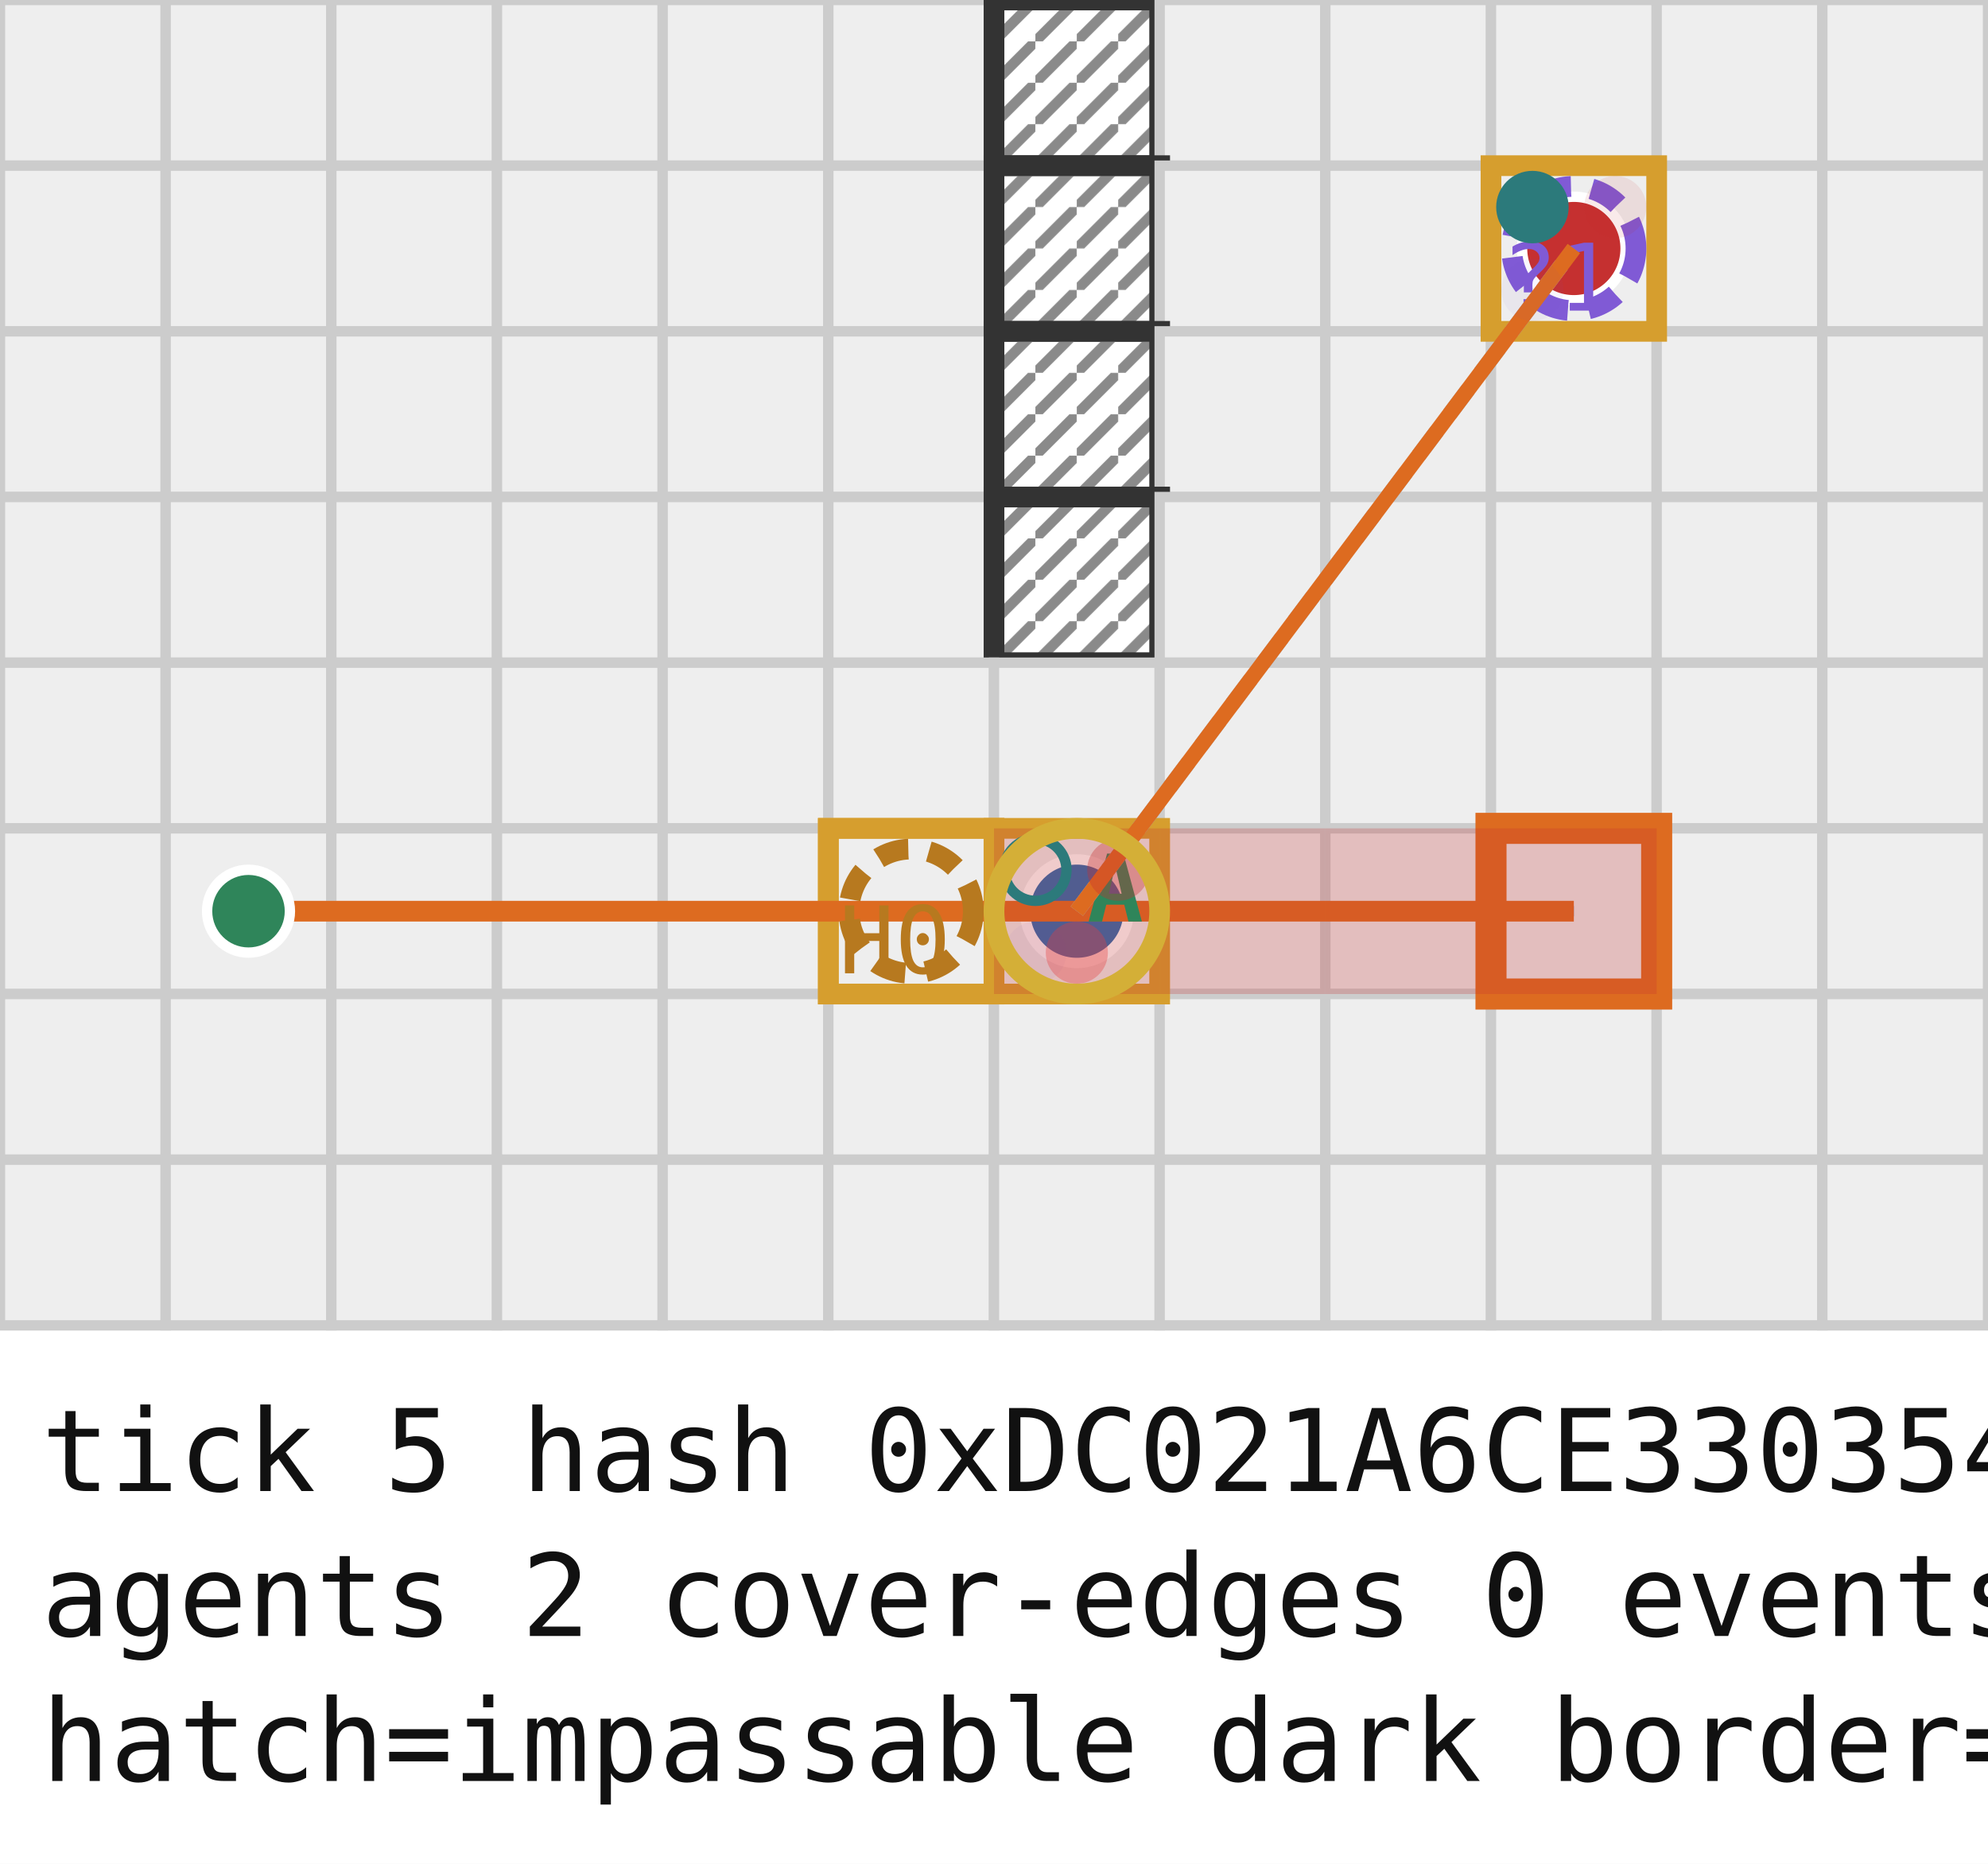
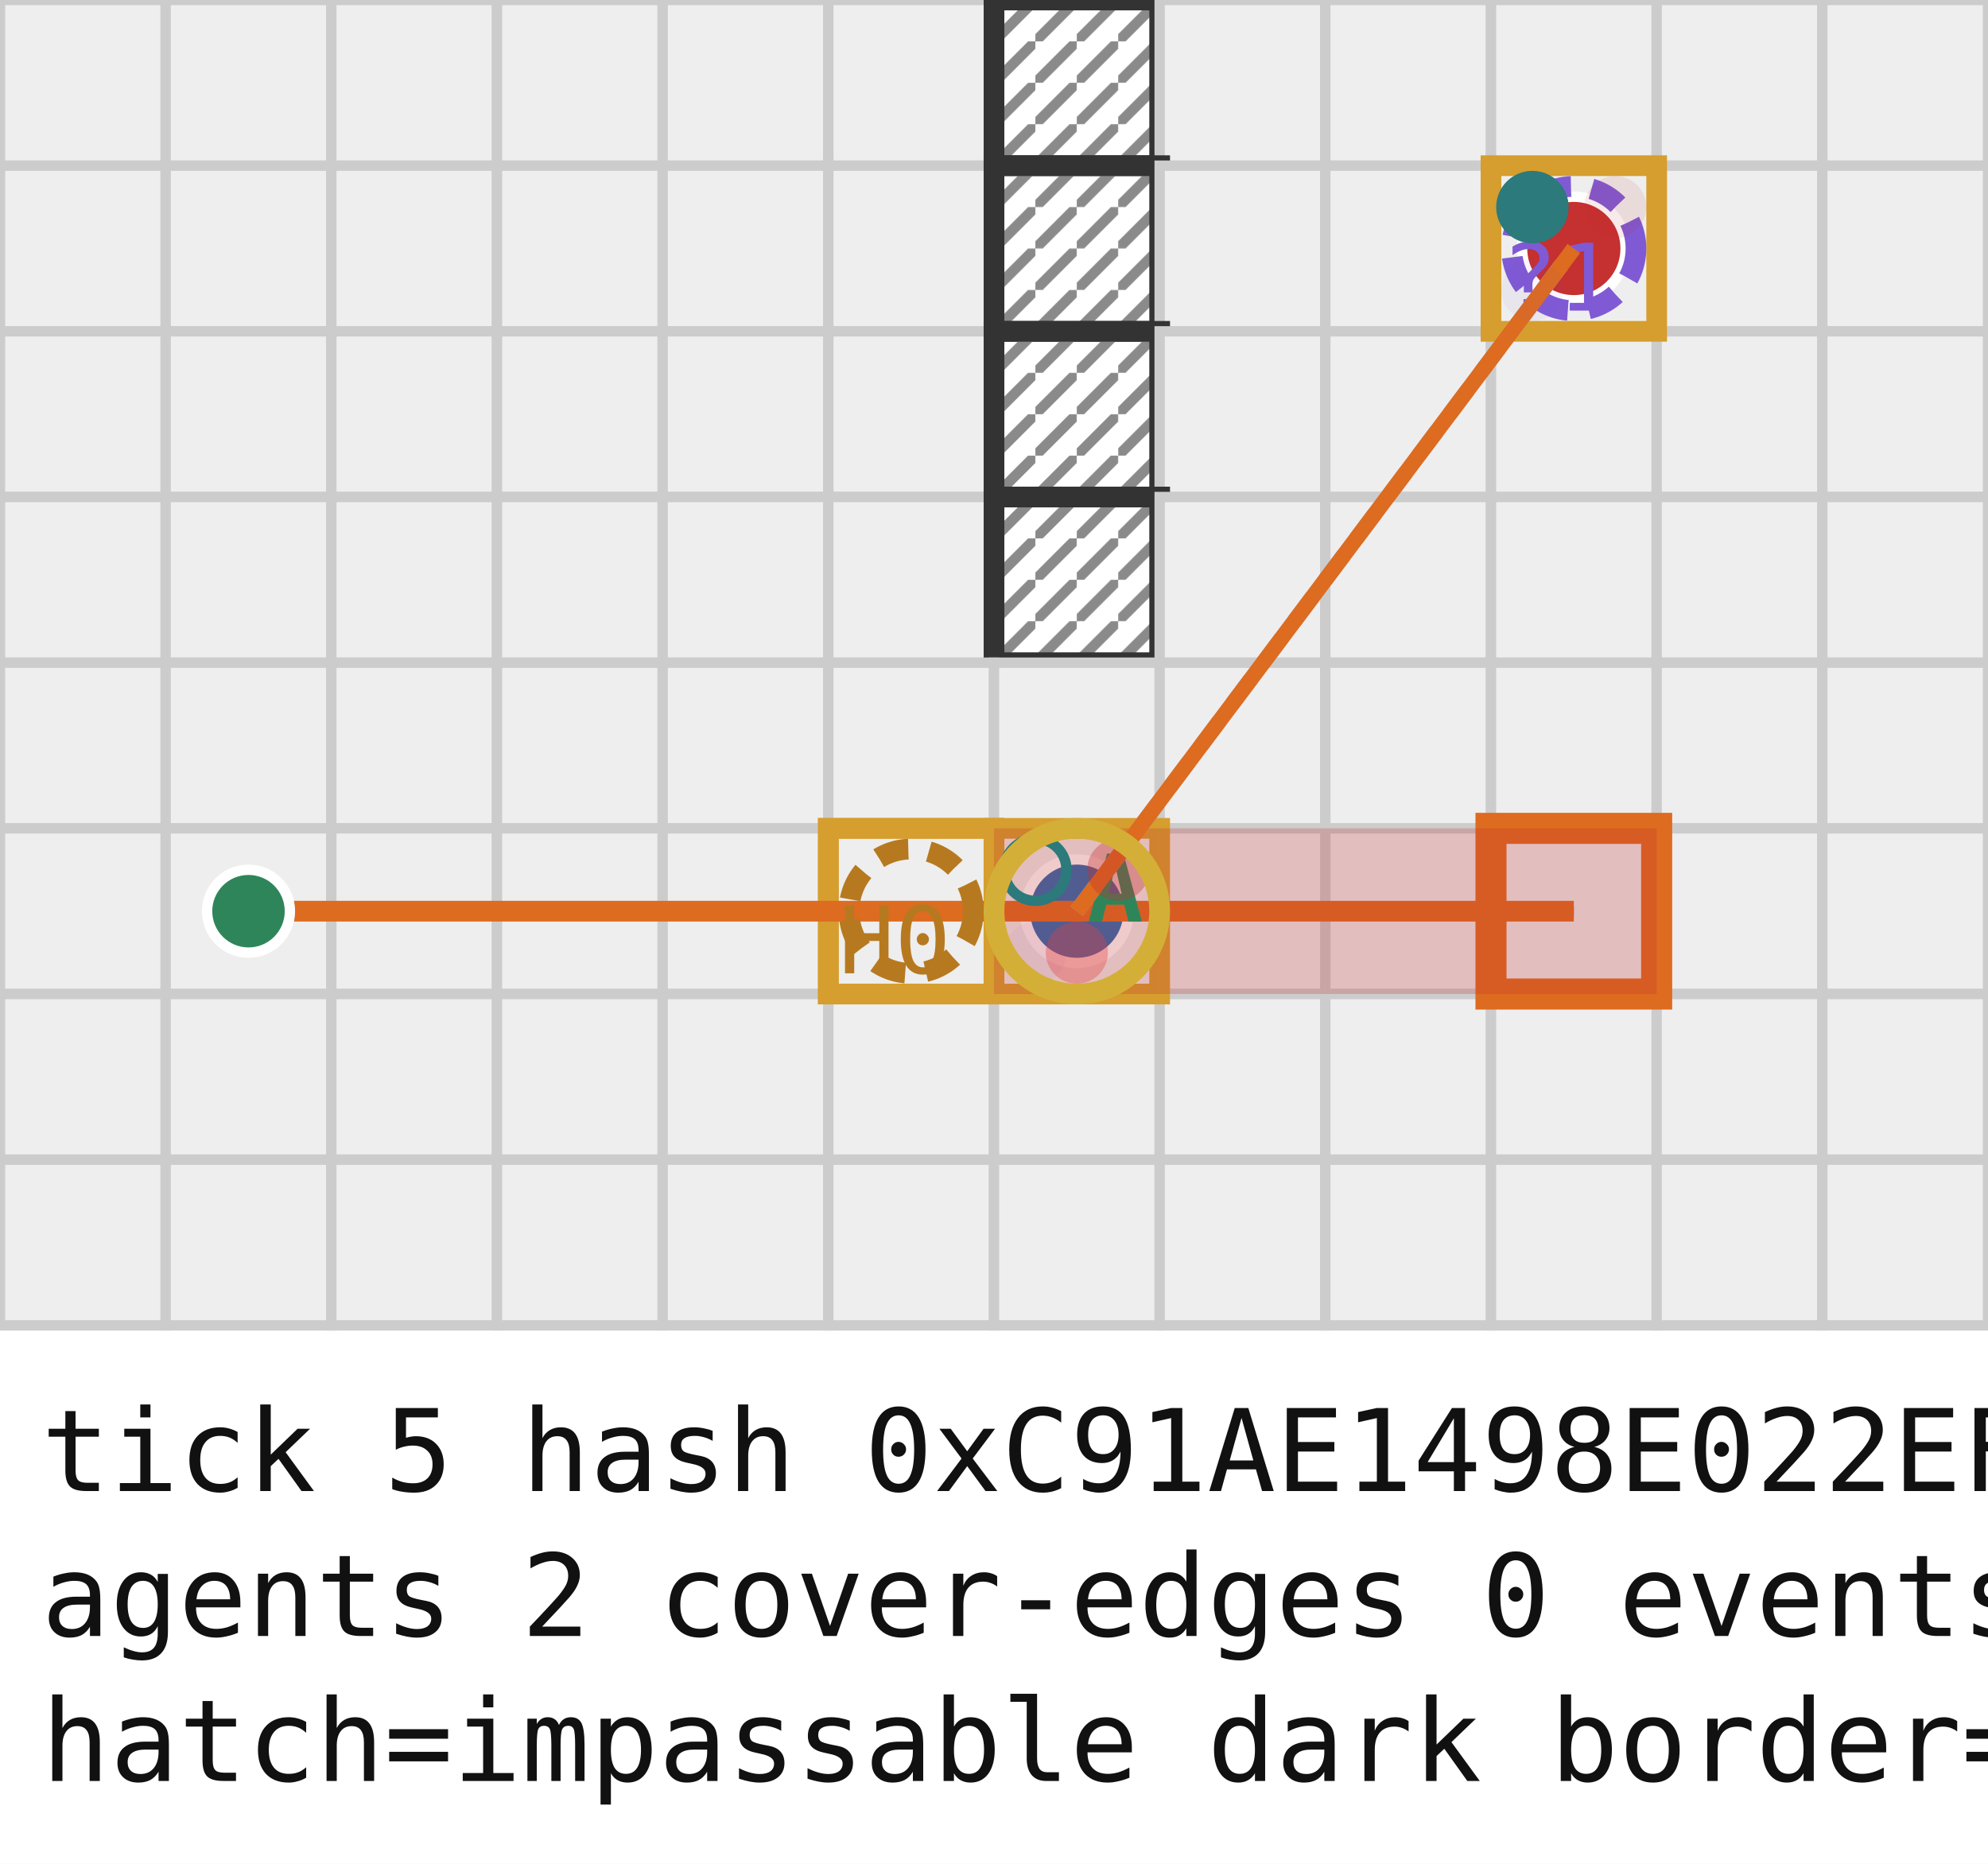
<svg xmlns="http://www.w3.org/2000/svg" width="192" height="180" viewBox="0 0 192 180">
  <defs>
    <pattern id="cw-hatch" width="4" height="4" patternUnits="userSpaceOnUse">
      <path d="M0,4 L4,0" stroke="#8a8a8a" stroke-width="1" />
    </pattern>
  </defs>
  <rect x="0" y="0" width="192" height="180" fill="#ffffff" />
  <rect x="0" y="0" width="16" height="16" fill="rgb(238,238,238)" stroke="#cccccc" stroke-width="1" />
  <rect x="16" y="0" width="16" height="16" fill="rgb(238,238,238)" stroke="#cccccc" stroke-width="1" />
  <rect x="32" y="0" width="16" height="16" fill="rgb(238,238,238)" stroke="#cccccc" stroke-width="1" />
  <rect x="48" y="0" width="16" height="16" fill="rgb(238,238,238)" stroke="#cccccc" stroke-width="1" />
  <rect x="64" y="0" width="16" height="16" fill="rgb(238,238,238)" stroke="#cccccc" stroke-width="1" />
  <rect x="80" y="0" width="16" height="16" fill="rgb(238,238,238)" stroke="#cccccc" stroke-width="1" />
  <rect x="96" y="0" width="16" height="16" fill="url(#cw-hatch)" stroke="#333333" stroke-width="2" />
  <rect x="112" y="0" width="16" height="16" fill="rgb(238,238,238)" stroke="#cccccc" stroke-width="1" />
  <rect x="128" y="0" width="16" height="16" fill="rgb(238,238,238)" stroke="#cccccc" stroke-width="1" />
  <rect x="144" y="0" width="16" height="16" fill="rgb(238,238,238)" stroke="#cccccc" stroke-width="1" />
  <rect x="160" y="0" width="16" height="16" fill="rgb(238,238,238)" stroke="#cccccc" stroke-width="1" />
  <rect x="176" y="0" width="16" height="16" fill="rgb(238,238,238)" stroke="#cccccc" stroke-width="1" />
  <rect x="0" y="16" width="16" height="16" fill="rgb(238,238,238)" stroke="#cccccc" stroke-width="1" />
  <rect x="16" y="16" width="16" height="16" fill="rgb(238,238,238)" stroke="#cccccc" stroke-width="1" />
  <rect x="32" y="16" width="16" height="16" fill="rgb(238,238,238)" stroke="#cccccc" stroke-width="1" />
  <rect x="48" y="16" width="16" height="16" fill="rgb(238,238,238)" stroke="#cccccc" stroke-width="1" />
  <rect x="64" y="16" width="16" height="16" fill="rgb(238,238,238)" stroke="#cccccc" stroke-width="1" />
  <rect x="80" y="16" width="16" height="16" fill="rgb(238,238,238)" stroke="#cccccc" stroke-width="1" />
  <rect x="96" y="16" width="16" height="16" fill="url(#cw-hatch)" stroke="#333333" stroke-width="2" />
  <rect x="112" y="16" width="16" height="16" fill="rgb(238,238,238)" stroke="#cccccc" stroke-width="1" />
  <rect x="128" y="16" width="16" height="16" fill="rgb(238,238,238)" stroke="#cccccc" stroke-width="1" />
  <rect x="144" y="16" width="16" height="16" fill="rgb(238,238,238)" stroke="#cccccc" stroke-width="1" />
  <rect x="160" y="16" width="16" height="16" fill="rgb(238,238,238)" stroke="#cccccc" stroke-width="1" />
  <rect x="176" y="16" width="16" height="16" fill="rgb(238,238,238)" stroke="#cccccc" stroke-width="1" />
  <rect x="0" y="32" width="16" height="16" fill="rgb(238,238,238)" stroke="#cccccc" stroke-width="1" />
  <rect x="16" y="32" width="16" height="16" fill="rgb(238,238,238)" stroke="#cccccc" stroke-width="1" />
  <rect x="32" y="32" width="16" height="16" fill="rgb(238,238,238)" stroke="#cccccc" stroke-width="1" />
  <rect x="48" y="32" width="16" height="16" fill="rgb(238,238,238)" stroke="#cccccc" stroke-width="1" />
  <rect x="64" y="32" width="16" height="16" fill="rgb(238,238,238)" stroke="#cccccc" stroke-width="1" />
  <rect x="80" y="32" width="16" height="16" fill="rgb(238,238,238)" stroke="#cccccc" stroke-width="1" />
  <rect x="96" y="32" width="16" height="16" fill="url(#cw-hatch)" stroke="#333333" stroke-width="2" />
  <rect x="112" y="32" width="16" height="16" fill="rgb(238,238,238)" stroke="#cccccc" stroke-width="1" />
  <rect x="128" y="32" width="16" height="16" fill="rgb(238,238,238)" stroke="#cccccc" stroke-width="1" />
  <rect x="144" y="32" width="16" height="16" fill="rgb(238,238,238)" stroke="#cccccc" stroke-width="1" />
  <rect x="160" y="32" width="16" height="16" fill="rgb(238,238,238)" stroke="#cccccc" stroke-width="1" />
  <rect x="176" y="32" width="16" height="16" fill="rgb(238,238,238)" stroke="#cccccc" stroke-width="1" />
  <rect x="0" y="48" width="16" height="16" fill="rgb(238,238,238)" stroke="#cccccc" stroke-width="1" />
  <rect x="16" y="48" width="16" height="16" fill="rgb(238,238,238)" stroke="#cccccc" stroke-width="1" />
  <rect x="32" y="48" width="16" height="16" fill="rgb(238,238,238)" stroke="#cccccc" stroke-width="1" />
  <rect x="48" y="48" width="16" height="16" fill="rgb(238,238,238)" stroke="#cccccc" stroke-width="1" />
  <rect x="64" y="48" width="16" height="16" fill="rgb(238,238,238)" stroke="#cccccc" stroke-width="1" />
  <rect x="80" y="48" width="16" height="16" fill="rgb(238,238,238)" stroke="#cccccc" stroke-width="1" />
  <rect x="96" y="48" width="16" height="16" fill="url(#cw-hatch)" stroke="#333333" stroke-width="2" />
  <rect x="112" y="48" width="16" height="16" fill="rgb(238,238,238)" stroke="#cccccc" stroke-width="1" />
  <rect x="128" y="48" width="16" height="16" fill="rgb(238,238,238)" stroke="#cccccc" stroke-width="1" />
  <rect x="144" y="48" width="16" height="16" fill="rgb(238,238,238)" stroke="#cccccc" stroke-width="1" />
  <rect x="160" y="48" width="16" height="16" fill="rgb(238,238,238)" stroke="#cccccc" stroke-width="1" />
  <rect x="176" y="48" width="16" height="16" fill="rgb(238,238,238)" stroke="#cccccc" stroke-width="1" />
  <rect x="0" y="64" width="16" height="16" fill="rgb(238,238,238)" stroke="#cccccc" stroke-width="1" />
  <rect x="16" y="64" width="16" height="16" fill="rgb(238,238,238)" stroke="#cccccc" stroke-width="1" />
  <rect x="32" y="64" width="16" height="16" fill="rgb(238,238,238)" stroke="#cccccc" stroke-width="1" />
  <rect x="48" y="64" width="16" height="16" fill="rgb(238,238,238)" stroke="#cccccc" stroke-width="1" />
  <rect x="64" y="64" width="16" height="16" fill="rgb(238,238,238)" stroke="#cccccc" stroke-width="1" />
  <rect x="80" y="64" width="16" height="16" fill="rgb(238,238,238)" stroke="#cccccc" stroke-width="1" />
  <rect x="96" y="64" width="16" height="16" fill="rgb(238,238,238)" stroke="#cccccc" stroke-width="1" />
  <rect x="112" y="64" width="16" height="16" fill="rgb(238,238,238)" stroke="#cccccc" stroke-width="1" />
  <rect x="128" y="64" width="16" height="16" fill="rgb(238,238,238)" stroke="#cccccc" stroke-width="1" />
  <rect x="144" y="64" width="16" height="16" fill="rgb(238,238,238)" stroke="#cccccc" stroke-width="1" />
  <rect x="160" y="64" width="16" height="16" fill="rgb(238,238,238)" stroke="#cccccc" stroke-width="1" />
  <rect x="176" y="64" width="16" height="16" fill="rgb(238,238,238)" stroke="#cccccc" stroke-width="1" />
  <rect x="0" y="80" width="16" height="16" fill="rgb(238,238,238)" stroke="#cccccc" stroke-width="1" />
  <rect x="16" y="80" width="16" height="16" fill="rgb(238,238,238)" stroke="#cccccc" stroke-width="1" />
  <rect x="32" y="80" width="16" height="16" fill="rgb(238,238,238)" stroke="#cccccc" stroke-width="1" />
  <rect x="48" y="80" width="16" height="16" fill="rgb(238,238,238)" stroke="#cccccc" stroke-width="1" />
  <rect x="64" y="80" width="16" height="16" fill="rgb(238,238,238)" stroke="#cccccc" stroke-width="1" />
  <rect x="80" y="80" width="16" height="16" fill="rgb(238,238,238)" stroke="#cccccc" stroke-width="1" />
  <rect x="96" y="80" width="16" height="16" fill="rgb(238,238,238)" stroke="#cccccc" stroke-width="1" />
  <rect x="112" y="80" width="16" height="16" fill="rgb(238,238,238)" stroke="#cccccc" stroke-width="1" />
  <rect x="128" y="80" width="16" height="16" fill="rgb(238,238,238)" stroke="#cccccc" stroke-width="1" />
  <rect x="144" y="80" width="16" height="16" fill="rgb(238,238,238)" stroke="#cccccc" stroke-width="1" />
  <rect x="160" y="80" width="16" height="16" fill="rgb(238,238,238)" stroke="#cccccc" stroke-width="1" />
  <rect x="176" y="80" width="16" height="16" fill="rgb(238,238,238)" stroke="#cccccc" stroke-width="1" />
  <rect x="0" y="96" width="16" height="16" fill="rgb(238,238,238)" stroke="#cccccc" stroke-width="1" />
  <rect x="16" y="96" width="16" height="16" fill="rgb(238,238,238)" stroke="#cccccc" stroke-width="1" />
  <rect x="32" y="96" width="16" height="16" fill="rgb(238,238,238)" stroke="#cccccc" stroke-width="1" />
  <rect x="48" y="96" width="16" height="16" fill="rgb(238,238,238)" stroke="#cccccc" stroke-width="1" />
  <rect x="64" y="96" width="16" height="16" fill="rgb(238,238,238)" stroke="#cccccc" stroke-width="1" />
  <rect x="80" y="96" width="16" height="16" fill="rgb(238,238,238)" stroke="#cccccc" stroke-width="1" />
  <rect x="96" y="96" width="16" height="16" fill="rgb(238,238,238)" stroke="#cccccc" stroke-width="1" />
  <rect x="112" y="96" width="16" height="16" fill="rgb(238,238,238)" stroke="#cccccc" stroke-width="1" />
  <rect x="128" y="96" width="16" height="16" fill="rgb(238,238,238)" stroke="#cccccc" stroke-width="1" />
  <rect x="144" y="96" width="16" height="16" fill="rgb(238,238,238)" stroke="#cccccc" stroke-width="1" />
  <rect x="160" y="96" width="16" height="16" fill="rgb(238,238,238)" stroke="#cccccc" stroke-width="1" />
  <rect x="176" y="96" width="16" height="16" fill="rgb(238,238,238)" stroke="#cccccc" stroke-width="1" />
  <rect x="0" y="112" width="16" height="16" fill="rgb(238,238,238)" stroke="#cccccc" stroke-width="1" />
  <rect x="16" y="112" width="16" height="16" fill="rgb(238,238,238)" stroke="#cccccc" stroke-width="1" />
  <rect x="32" y="112" width="16" height="16" fill="rgb(238,238,238)" stroke="#cccccc" stroke-width="1" />
  <rect x="48" y="112" width="16" height="16" fill="rgb(238,238,238)" stroke="#cccccc" stroke-width="1" />
  <rect x="64" y="112" width="16" height="16" fill="rgb(238,238,238)" stroke="#cccccc" stroke-width="1" />
  <rect x="80" y="112" width="16" height="16" fill="rgb(238,238,238)" stroke="#cccccc" stroke-width="1" />
  <rect x="96" y="112" width="16" height="16" fill="rgb(238,238,238)" stroke="#cccccc" stroke-width="1" />
  <rect x="112" y="112" width="16" height="16" fill="rgb(238,238,238)" stroke="#cccccc" stroke-width="1" />
  <rect x="128" y="112" width="16" height="16" fill="rgb(238,238,238)" stroke="#cccccc" stroke-width="1" />
  <rect x="144" y="112" width="16" height="16" fill="rgb(238,238,238)" stroke="#cccccc" stroke-width="1" />
  <rect x="160" y="112" width="16" height="16" fill="rgb(238,238,238)" stroke="#cccccc" stroke-width="1" />
  <rect x="176" y="112" width="16" height="16" fill="rgb(238,238,238)" stroke="#cccccc" stroke-width="1" />
  <rect x="144" y="16" width="16" height="16" fill="none" stroke="#d69e2e" stroke-width="2" />
  <rect x="80" y="80" width="16" height="16" fill="none" stroke="#d69e2e" stroke-width="2" />
  <rect x="144" y="80" width="16" height="16" fill="none" stroke="#d69e2e" stroke-width="2" />
  <rect x="80" y="80" width="16" height="16" fill="none" stroke="#d69e2e" stroke-width="2" />
  <rect x="96" y="80" width="16" height="16" fill="none" stroke="#d69e2e" stroke-width="2" />
  <line x1="104" y1="88" x2="152" y2="88" stroke="#2b6cb0" stroke-width="1" stroke-dasharray="3,2" />
  <circle cx="104" cy="88" r="5" fill="#2b6cb0" stroke="#ffffff" stroke-width="1" />
  <circle cx="152" cy="24" r="5" fill="#c53030" stroke="#ffffff" stroke-width="1" />
  <polyline points="24,88 40,88 56,88 72,88 88,88 104,88 120,88 136,88 152,88" fill="none" stroke="#dd6b20" stroke-width="2" />
  <circle cx="24" cy="88" r="4" fill="#2f855a" stroke="#ffffff" stroke-width="1" />
  <rect x="144" y="80" width="16" height="16" fill="none" stroke="#dd6b20" stroke-width="3" />
  <circle cx="152" cy="24" r="6" fill="none" stroke="#805ad5" stroke-width="2" stroke-dasharray="3,2" />
  <text x="145" y="30" font-family="monospace" font-size="9" fill="#805ad5">?1</text>
  <rect x="96" y="80" width="16" height="16" fill="#c53030" fill-opacity="0.25" />
  <rect x="112" y="80" width="16" height="16" fill="#c53030" fill-opacity="0.25" />
  <rect x="128" y="80" width="16" height="16" fill="#c53030" fill-opacity="0.25" />
  <rect x="144" y="80" width="16" height="16" fill="#c53030" fill-opacity="0.25" />
  <text x="105" y="89" font-family="monospace" font-size="9" font-weight="bold" fill="#2f855a">A</text>
  <circle cx="100" cy="84" r="3" fill="none" stroke="#2c7a7b" stroke-width="1" />
  <circle cx="148" cy="20" r="3" fill="#2c7a7b" stroke="#2c7a7b" stroke-width="1" />
  <line x1="104" y1="88" x2="152" y2="24" stroke="#a0aec0" stroke-width="1.5" stroke-dasharray="3,2" />
  <line x1="152" y1="24" x2="104" y2="88" stroke="#dd6b20" stroke-width="1.5" />
  <circle cx="108" cy="84" r="3" fill="#c53030" fill-opacity="0.35" />
  <circle cx="156" cy="20" r="3" fill="#c53030" fill-opacity="0.10" />
  <circle cx="100" cy="92" r="3" fill="#6b46c1" fill-opacity="0.05" />
  <circle cx="148" cy="28" r="3" fill="#6b46c1" fill-opacity="0.05" />
  <circle cx="88" cy="88" r="6" fill="none" stroke="#b7791f" stroke-width="2" stroke-dasharray="3,2" />
  <text x="81" y="94" font-family="monospace" font-size="9" fill="#b7791f">H0</text>
  <circle cx="104" cy="92" r="3" fill="#e53e3e" fill-opacity="0.35" />
  <circle cx="104" cy="88" r="8" fill="none" stroke="#d4af37" stroke-width="2" />
-   <text x="4" y="144" font-family="monospace" font-size="11" fill="#111111">tick 5  hash 0xDC021A6CE3303543  draws 2</text>
+   <text x="4" y="144" font-family="monospace" font-size="11" fill="#111111">tick 5  hash 0xC91AE1498E022EFA  draws 2</text>
  <text x="4" y="158" font-family="monospace" font-size="11" fill="#111111">agents 2  cover-edges 0  events 7</text>
  <text x="4" y="172" font-family="monospace" font-size="11" fill="#111111">hatch=impassable  dark border=opaque  darker fill=higher elevation  triangle=cover  circle=agent</text>
</svg>
